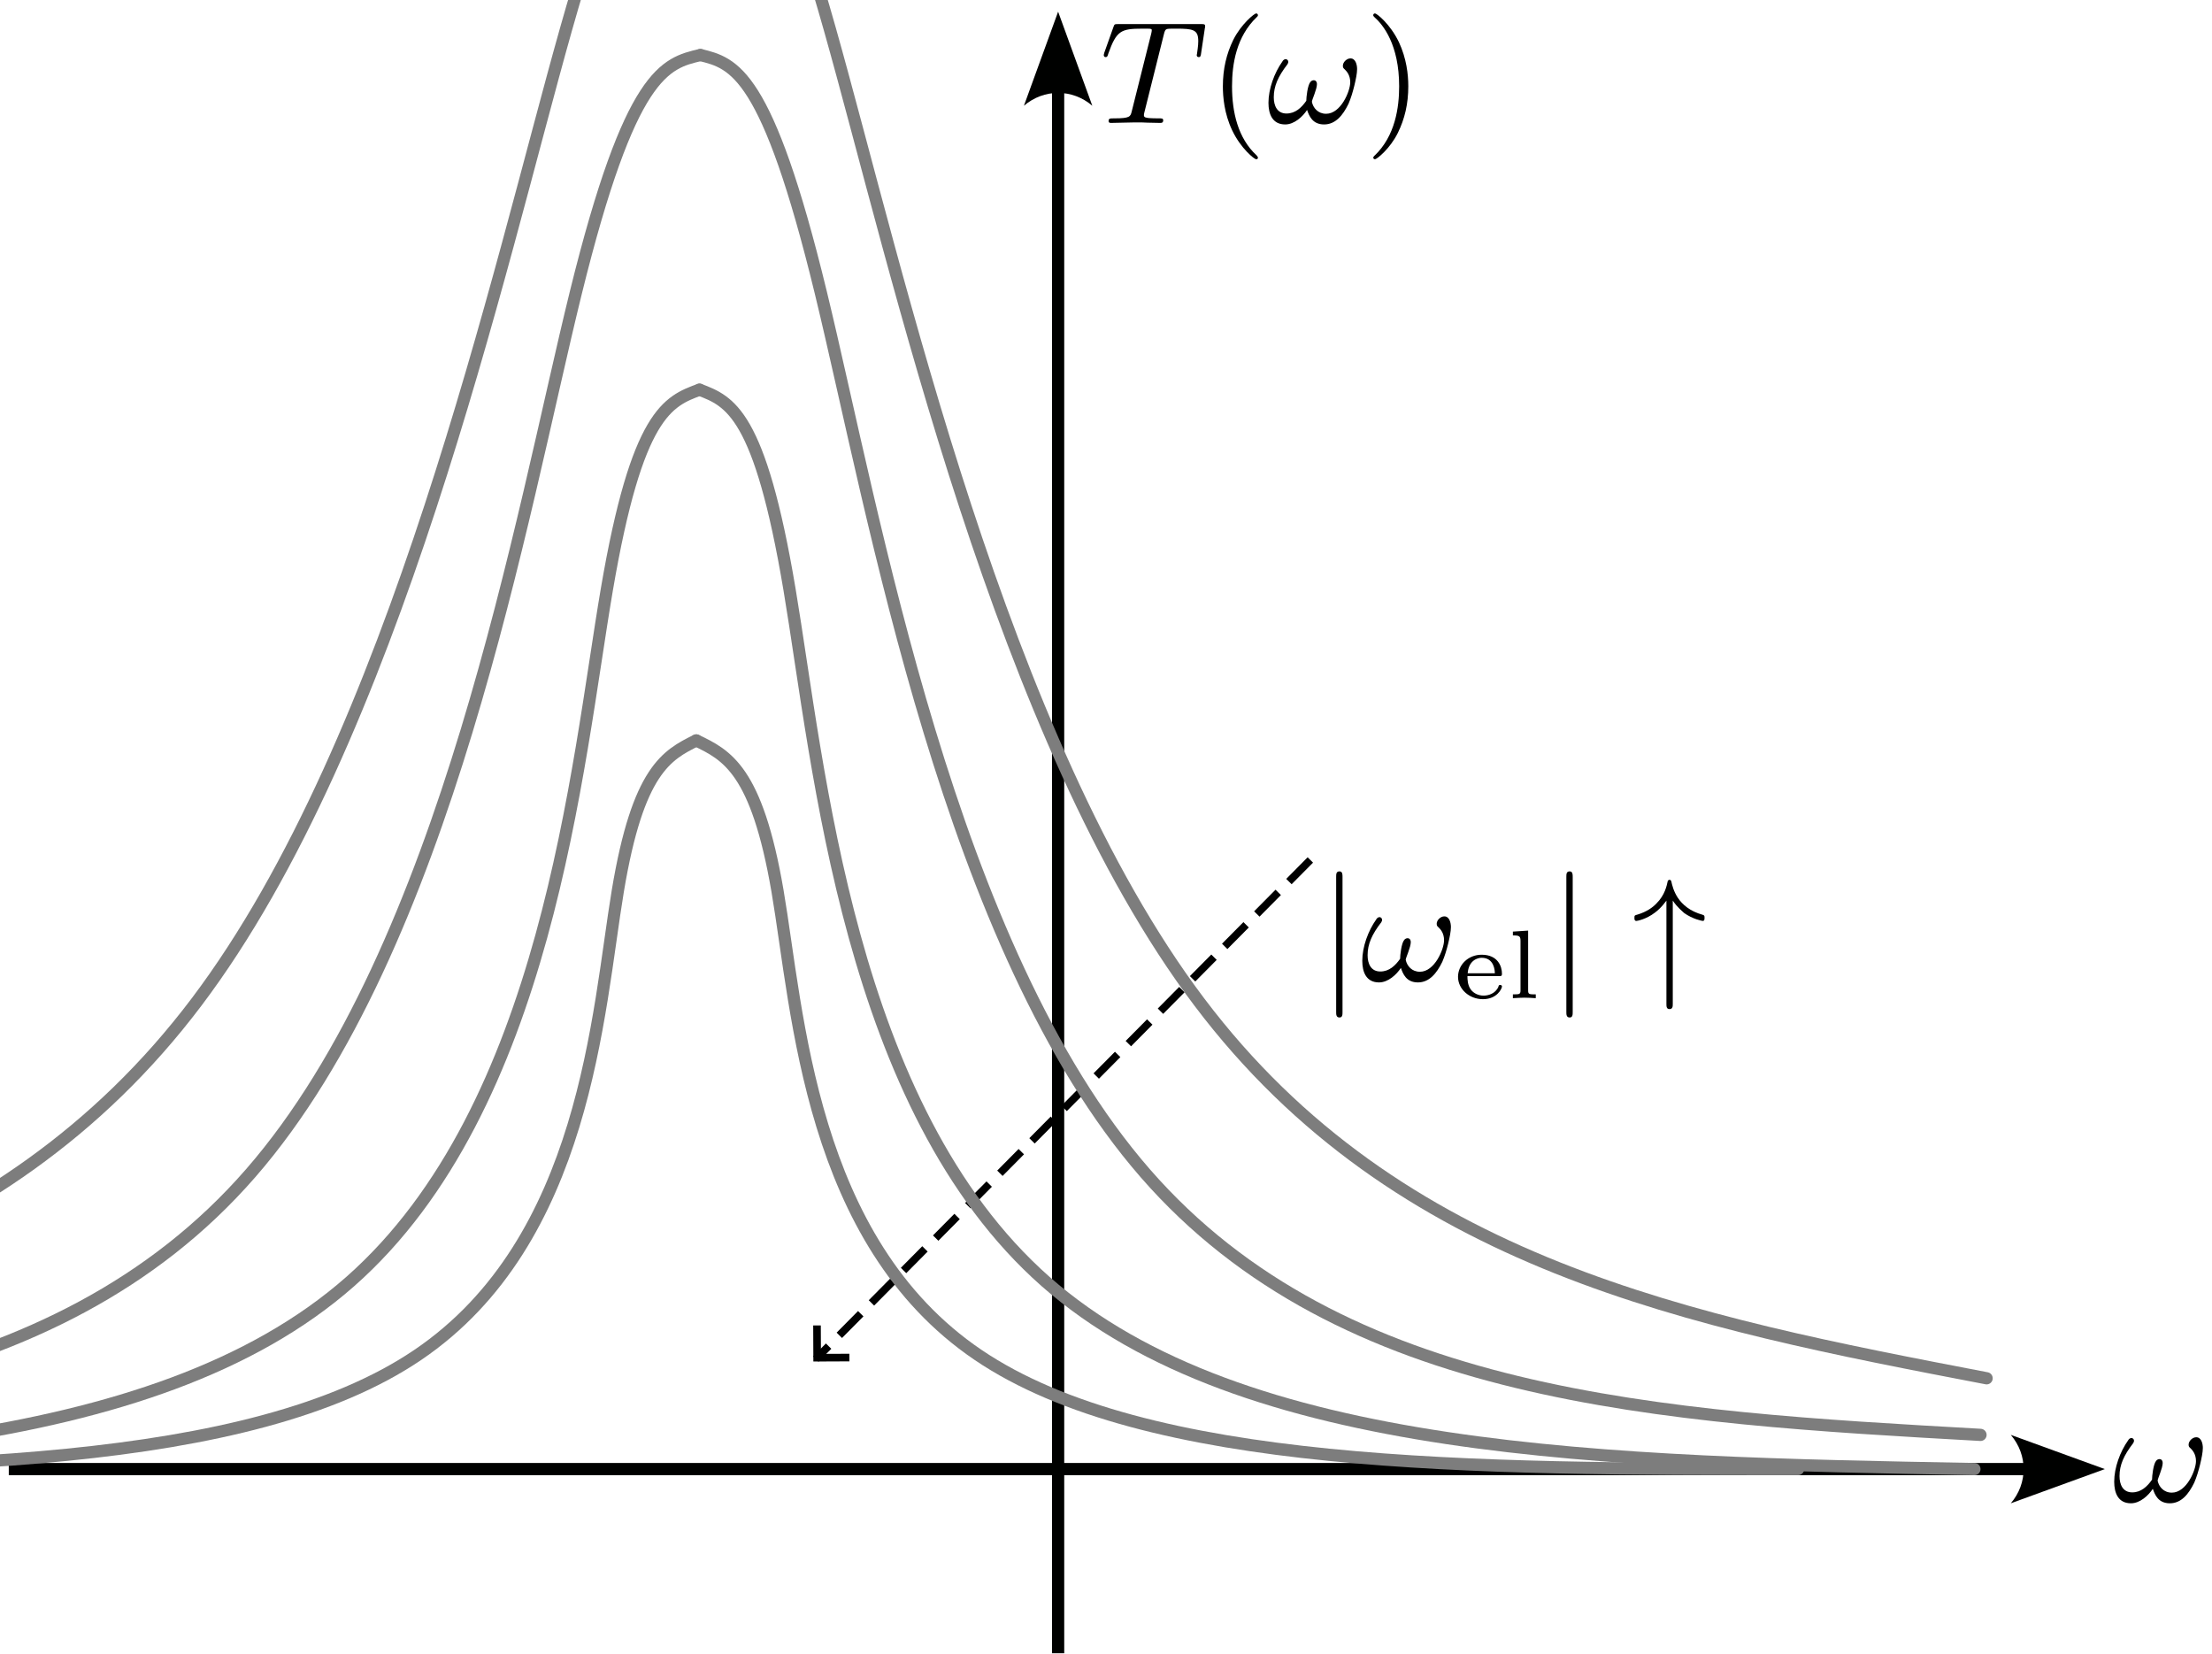
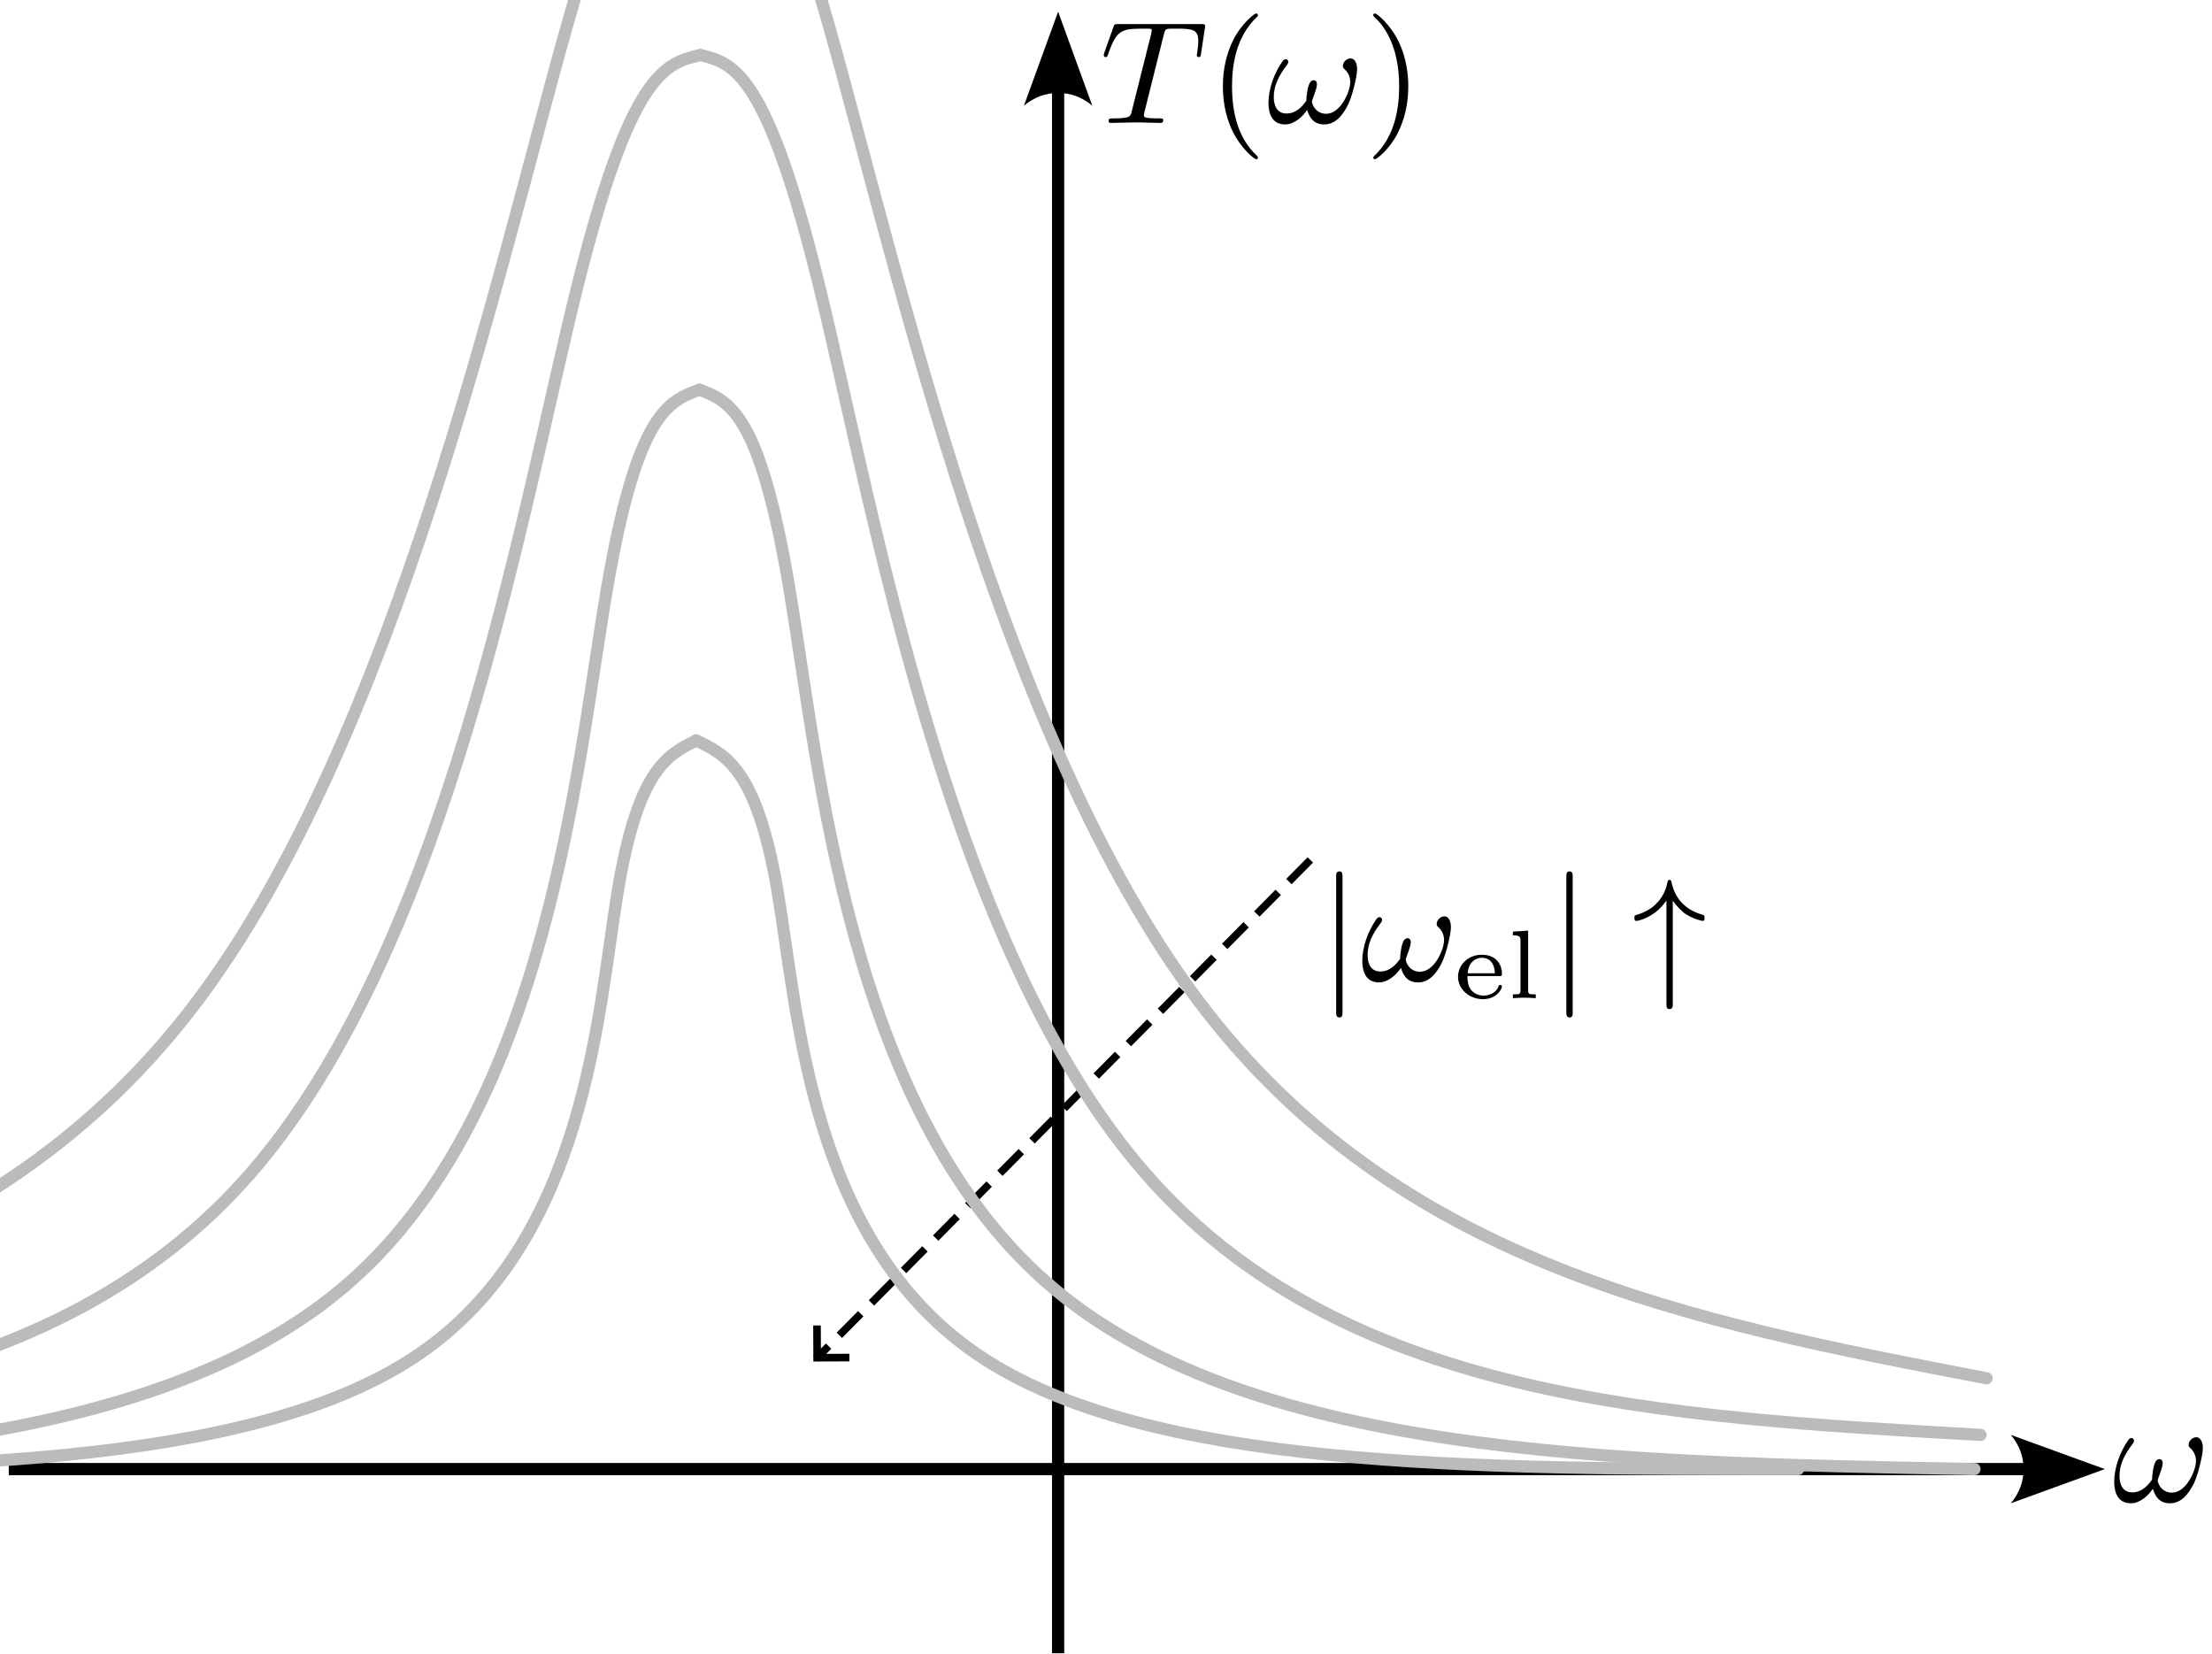
<svg xmlns="http://www.w3.org/2000/svg" width="48mm" height="35.868mm" viewBox="0 0 48 35.868" version="1.1" id="svg1">
  <defs id="defs1">
    <marker style="overflow:visible" id="ArrowWide" refX="0" refY="0" orient="auto-start-reverse" markerWidth="1" markerHeight="1" viewBox="0 0 1 1" preserveAspectRatio="xMidYMid">
      <path style="fill:none;stroke:context-stroke;stroke-width:1;stroke-linecap:butt" d="M 3,-3 0,0 3,3" transform="rotate(180,0.125,0)" id="path5" />
    </marker>
    <marker style="overflow:visible" id="ConcaveTriangle" refX="0" refY="0" orient="auto-start-reverse" markerWidth="1" markerHeight="1" viewBox="0 0 1 1" preserveAspectRatio="xMidYMid">
      <path transform="scale(0.7)" d="M -2,-4 9,0 -2,4 c 2,-2.33 2,-5.66 0,-8 z" style="fill:context-stroke;fill-rule:evenodd;stroke:none" id="path7" />
    </marker>
    <marker style="overflow:visible" id="ConcaveTriangle-4" refX="0" refY="0" orient="auto-start-reverse" markerWidth="1" markerHeight="1" viewBox="0 0 1 1" preserveAspectRatio="xMidYMid">
      <path transform="scale(0.7)" d="M -2,-4 9,0 -2,4 c 2,-2.33 2,-5.66 0,-8 z" style="fill:context-stroke;fill-rule:evenodd;stroke:none" id="path7-4" />
    </marker>
  </defs>
  <g id="layer1">
    <path style="fill:#000000;fill-rule:evenodd;stroke:#000100;stroke-width:0.265;stroke-linecap:square;stroke-miterlimit:3.9;stroke-dasharray:none;marker-end:url(#ConcaveTriangle-4)" d="M 22.961,35.736 V 1.923" id="path1-3" />
    <g transform="translate(45.87754,30.4763)" id="g16">
      <g fill="#000000" fill-opacity="1" id="g11" transform="matrix(0.352778,0,0,0.352778,-0.747183,-0.635441)">
        <g id="g10" transform="translate(1.993,7.77)">
          <path d="m 5.578,-3.312 c 0,-0.266 -0.094,-0.656 -0.406,-0.656 -0.234,0 -0.469,0.234 -0.469,0.453 0,0.141 0.047,0.156 0.125,0.234 C 4.938,-3.172 5.156,-2.938 5.156,-2.5 c 0,0.547 -0.578,1.938 -1.484,1.938 -0.5,0 -0.797,-0.359 -0.875,-0.734 0,-0.125 0.312,-0.766 0.312,-1.094 0,-0.125 -0.062,-0.234 -0.203,-0.234 -0.078,0 -0.156,0.047 -0.203,0.109 -0.172,0.203 -0.25,0.938 -0.25,1.156 -0.297,0.422 -0.672,0.781 -1.219,0.781 -0.578,0 -0.781,-0.484 -0.781,-1 0,-0.688 0.266,-1.281 0.844,-2.031 C 1.344,-3.688 1.344,-3.719 1.344,-3.766 c 0,-0.078 -0.078,-0.156 -0.156,-0.156 -0.094,0 -0.172,0.078 -0.203,0.141 -0.5,0.703 -0.859,1.688 -0.859,2.547 0,0.703 0.25,1.328 1.031,1.328 0.562,0 1.078,-0.484 1.344,-0.891 0.125,0.359 0.328,0.891 1.047,0.891 0.703,0 1.156,-0.562 1.5,-1.266 C 5.203,-1.531 5.312,-1.906 5.406,-2.281 5.5,-2.672 5.578,-3.047 5.578,-3.312 Z m 0,0" id="path6" />
        </g>
      </g>
    </g>
    <g transform="translate(16.303,0.2908906)" id="g91">
      <g fill="#000000" fill-opacity="1" id="g82" transform="matrix(0.352778,0,0,0.352778,-0.813329,-0.699426)">
        <g id="g81" transform="translate(23.751,8.717)">
          <path d="m 3.938,-5.469 c 0.047,-0.188 0.078,-0.281 0.219,-0.312 0.078,-0.016 0.359,-0.016 0.547,-0.016 1.031,0 1.344,0.062 1.344,0.766 0,0.109 0,0.25 -0.078,0.781 l -0.016,0.078 c 0,0.062 0.031,0.125 0.125,0.125 0.109,0 0.125,-0.094 0.141,-0.219 l 0.234,-1.562 c 0.016,-0.031 0.016,-0.094 0.016,-0.125 0,-0.125 -0.078,-0.125 -0.25,-0.125 H 1.109 c -0.219,0 -0.219,0.016 -0.281,0.188 l -0.562,1.578 c -0.031,0.109 -0.031,0.141 -0.031,0.141 0,0.047 0.031,0.125 0.109,0.125 0.109,0 0.125,-0.062 0.172,-0.219 0.5,-1.406 0.781,-1.531 2.078,-1.531 H 2.938 c 0.25,0 0.25,0.031 0.25,0.109 0,0.047 -0.016,0.109 -0.031,0.188 l -1.203,4.797 c -0.078,0.312 -0.109,0.422 -1.062,0.422 -0.281,0 -0.359,0 -0.359,0.172 C 0.531,0 0.641,0 0.688,0 c 0.234,0 0.484,-0.016 0.734,-0.016 0.25,0 0.5,-0.016 0.75,-0.016 0.406,0 0.422,0 0.75,0.016 C 3.047,-0.016 3.625,0 3.703,0 c 0.078,0 0.188,0 0.188,-0.156 0,-0.125 -0.078,-0.125 -0.297,-0.125 -0.234,0 -0.344,0 -0.578,-0.016 -0.203,-0.031 -0.312,-0.031 -0.312,-0.188 0,-0.047 0.016,-0.109 0.031,-0.172 z m 0,0" id="path80" />
        </g>
      </g>
      <g fill="#000000" fill-opacity="1" id="g84" transform="matrix(0.352778,0,0,0.352778,-0.813329,-0.699426)">
        <g id="g83" transform="translate(30.407,8.717)">
          <path d="M 3.062,2.141 C 3.062,2.094 3.031,2.062 2.984,2 1.828,0.938 1.469,-0.672 1.469,-2.25 1.469,-3.625 1.734,-5.312 3,-6.516 3.047,-6.562 3.062,-6.578 3.062,-6.625 c 0,-0.062 -0.047,-0.109 -0.109,-0.109 -0.109,0 -0.922,0.656 -1.406,1.625 C 1.125,-4.25 0.906,-3.312 0.906,-2.25 c 0,0.641 0.078,1.672 0.578,2.719 0.531,1.109 1.359,1.766 1.469,1.766 0.062,0 0.109,-0.031 0.109,-0.094 z m 0,0" id="path82" />
        </g>
      </g>
      <g fill="#000000" fill-opacity="1" id="g86" transform="matrix(0.352778,0,0,0.352778,-0.813329,-0.699426)">
        <g id="g85" transform="translate(33.991,8.717)">
          <path d="m 5.578,-3.312 c 0,-0.266 -0.094,-0.656 -0.406,-0.656 -0.234,0 -0.469,0.234 -0.469,0.453 0,0.141 0.047,0.156 0.125,0.234 C 4.938,-3.172 5.156,-2.938 5.156,-2.5 c 0,0.547 -0.578,1.938 -1.484,1.938 -0.5,0 -0.797,-0.359 -0.875,-0.734 0,-0.125 0.312,-0.766 0.312,-1.094 0,-0.125 -0.062,-0.234 -0.203,-0.234 -0.078,0 -0.156,0.047 -0.203,0.109 -0.172,0.203 -0.25,0.938 -0.25,1.156 -0.297,0.422 -0.672,0.781 -1.219,0.781 -0.578,0 -0.781,-0.484 -0.781,-1 0,-0.688 0.266,-1.281 0.844,-2.031 C 1.344,-3.688 1.344,-3.719 1.344,-3.766 c 0,-0.078 -0.078,-0.156 -0.156,-0.156 -0.094,0 -0.172,0.078 -0.203,0.141 -0.5,0.703 -0.859,1.688 -0.859,2.547 0,0.703 0.25,1.328 1.031,1.328 0.562,0 1.078,-0.484 1.344,-0.891 0.125,0.359 0.328,0.891 1.047,0.891 0.703,0 1.156,-0.562 1.5,-1.266 C 5.203,-1.531 5.312,-1.906 5.406,-2.281 5.5,-2.672 5.578,-3.047 5.578,-3.312 Z m 0,0" id="path84" />
        </g>
      </g>
      <g fill="#000000" fill-opacity="1" id="g88" transform="matrix(0.352778,0,0,0.352778,-0.813329,-0.699426)">
        <g id="g87" transform="translate(40.046,8.717)">
          <path d="M 2.672,-2.25 C 2.672,-2.984 2.562,-3.969 2.094,-4.969 1.562,-6.078 0.734,-6.734 0.625,-6.734 c -0.094,0 -0.109,0.078 -0.109,0.109 0,0.047 0.016,0.062 0.078,0.125 0.531,0.469 1.516,1.688 1.516,4.25 0,1.281 -0.234,3.062 -1.531,4.281 -0.016,0.016 -0.062,0.062 -0.062,0.109 0,0.016 0.016,0.094 0.109,0.094 0.109,0 0.922,-0.641 1.406,-1.625 C 2.453,-0.25 2.672,-1.172 2.672,-2.25 Z m 0,0" id="path86" />
        </g>
      </g>
    </g>
    <path style="fill:#000000;fill-rule:evenodd;stroke:#000100;stroke-width:0.265;stroke-linecap:square;stroke-miterlimit:3.9;stroke-dasharray:none;marker-end:url(#ConcaveTriangle)" d="M 0.323,31.873 H 44.005" id="path1" />
    <path style="fill:none;fill-rule:evenodd;stroke:#000000;stroke-width:0.165;stroke-linecap:square;stroke-miterlimit:3.9;stroke-dasharray:0.495, 0.495;stroke-dashoffset:0;stroke-opacity:1;marker-end:url(#ArrowWide)" d="M 28.376,18.716 17.761,29.427" id="path4" />
    <g transform="translate(150.791,237.6548)" id="g12" />
-     <path style="fill:none;fill-rule:evenodd;stroke:#7d7d7d;stroke-width:0.265;stroke-linecap:round;stroke-miterlimit:3.9;stroke-dasharray:none;stroke-opacity:1" d="m 112.146,249.342 c 7.936,-0.146 15.873,-0.293 20.156,-4.07 4.283,-3.777 4.913,-11.185 5.556,-15.015 0.643,-3.83 1.298,-4.082 1.953,-4.333" id="path2" transform="matrix(-1,0,0,1,154.9904,-217.4692)" />
-     <path style="fill:none;fill-rule:evenodd;stroke:#7d7d7d;stroke-width:0.265;stroke-linecap:round;stroke-miterlimit:3.9;stroke-dasharray:none;stroke-opacity:1" d="m 112.014,253.763 c 6.929,-0.389 13.858,-0.777 18.125,-5.677 4.268,-4.9 5.874,-14.311 7.04,-19.106 1.165,-4.795 1.889,-4.975 2.613,-5.154" id="path2-6" transform="matrix(-1,0,0,1,154.9904,-222.6323)" />
-     <path style="fill:none;fill-rule:evenodd;stroke:#7d7d7d;stroke-width:0.265;stroke-linecap:round;stroke-miterlimit:3.9;stroke-dasharray:none;stroke-opacity:1" d="m 111.749,258.649 c 6.386,-1.225 12.772,-2.449 17.084,-8.163 4.312,-5.714 6.55,-15.918 8.017,-21.106 1.468,-5.189 2.165,-5.363 2.863,-5.536" id="path2-6-4" transform="matrix(-1,0,0,1,154.8579,-228.7461)" />
-     <path style="fill:none;fill-rule:evenodd;stroke:#7d7d7d;stroke-width:0.265;stroke-linecap:round;stroke-miterlimit:3.9;stroke-dasharray:none;stroke-opacity:1" d="m 115.84,241.892 c 7.069,0 14.137,0 17.794,-2.477 3.657,-2.477 3.902,-7.43 4.352,-10.065 0.451,-2.635 1.107,-2.95 1.763,-3.266" id="path2-6-4-9" transform="matrix(-1,0,0,1,154.8579,-210.0195)" />
-     <path style="fill:none;fill-rule:evenodd;stroke:#7d7d7d;stroke-width:0.265;stroke-linecap:round;stroke-miterlimit:3.9;stroke-dasharray:none;stroke-opacity:1" d="m 112.146,249.342 c 7.936,-0.146 15.873,-0.293 20.156,-4.07 4.283,-3.777 4.913,-11.185 5.567,-15.015 0.654,-3.83 1.332,-4.082 2.01,-4.333" id="path2-5" transform="translate(-124.7002,-217.4692)" />
-     <path style="fill:none;fill-rule:evenodd;stroke:#7d7d7d;stroke-width:0.265;stroke-linecap:round;stroke-miterlimit:3.9;stroke-dasharray:none;stroke-opacity:1" d="m 112.014,253.763 c 6.929,-0.389 13.858,-0.777 18.125,-5.677 4.268,-4.9 5.874,-14.311 7.057,-19.106 1.183,-4.795 1.942,-4.975 2.702,-5.154" id="path2-6-0" transform="translate(-124.7002,-222.6323)" />
-     <path style="fill:none;fill-rule:evenodd;stroke:#7d7d7d;stroke-width:0.265;stroke-linecap:round;stroke-miterlimit:3.9;stroke-dasharray:none;stroke-opacity:1" d="m 111.749,258.649 c 6.386,-1.225 12.772,-2.449 17.084,-8.163 4.312,-5.714 6.55,-15.918 8.017,-21.106 1.468,-5.189 2.165,-5.363 2.863,-5.536" id="path2-6-4-2" transform="translate(-124.5677,-228.7461)" />
-     <path style="fill:none;fill-rule:evenodd;stroke:#7d7d7d;stroke-width:0.265;stroke-linecap:round;stroke-miterlimit:3.9;stroke-dasharray:none;stroke-opacity:1" d="m 115.84,241.892 c 7.069,0 14.137,0 17.794,-2.477 3.657,-2.477 3.902,-7.43 4.34,-10.065 0.438,-2.635 1.07,-2.95 1.702,-3.266" id="path2-6-4-9-7" transform="translate(-124.5677,-210.0195)" />
+     <path style="fill:none;fill-rule:evenodd;stroke:#bbbbbb;stroke-width:0.265;stroke-linecap:round;stroke-miterlimit:3.9;stroke-dasharray:none;stroke-opacity:1" d="m 112.146,249.342 c 7.936,-0.146 15.873,-0.293 20.156,-4.07 4.283,-3.777 4.913,-11.185 5.556,-15.015 0.643,-3.83 1.298,-4.082 1.953,-4.333" id="path2" transform="matrix(-1,0,0,1,154.9904,-217.4692)" />
+     <path style="fill:none;fill-rule:evenodd;stroke:#bbbbbb;stroke-width:0.265;stroke-linecap:round;stroke-miterlimit:3.9;stroke-dasharray:none;stroke-opacity:1" d="m 112.014,253.763 c 6.929,-0.389 13.858,-0.777 18.125,-5.677 4.268,-4.9 5.874,-14.311 7.04,-19.106 1.165,-4.795 1.889,-4.975 2.613,-5.154" id="path2-6" transform="matrix(-1,0,0,1,154.9904,-222.6323)" />
+     <path style="fill:none;fill-rule:evenodd;stroke:#bbbbbb;stroke-width:0.265;stroke-linecap:round;stroke-miterlimit:3.9;stroke-dasharray:none;stroke-opacity:1" d="m 111.749,258.649 c 6.386,-1.225 12.772,-2.449 17.084,-8.163 4.312,-5.714 6.55,-15.918 8.017,-21.106 1.468,-5.189 2.165,-5.363 2.863,-5.536" id="path2-6-4" transform="matrix(-1,0,0,1,154.8579,-228.7461)" />
+     <path style="fill:none;fill-rule:evenodd;stroke:#bbbbbb;stroke-width:0.265;stroke-linecap:round;stroke-miterlimit:3.9;stroke-dasharray:none;stroke-opacity:1" d="m 115.84,241.892 c 7.069,0 14.137,0 17.794,-2.477 3.657,-2.477 3.902,-7.43 4.352,-10.065 0.451,-2.635 1.107,-2.95 1.763,-3.266" id="path2-6-4-9" transform="matrix(-1,0,0,1,154.8579,-210.0195)" />
+     <path style="fill:none;fill-rule:evenodd;stroke:#bbbbbb;stroke-width:0.265;stroke-linecap:round;stroke-miterlimit:3.9;stroke-dasharray:none;stroke-opacity:1" d="m 112.146,249.342 c 7.936,-0.146 15.873,-0.293 20.156,-4.07 4.283,-3.777 4.913,-11.185 5.567,-15.015 0.654,-3.83 1.332,-4.082 2.01,-4.333" id="path2-5" transform="translate(-124.7002,-217.4692)" />
+     <path style="fill:none;fill-rule:evenodd;stroke:#bbbbbb;stroke-width:0.265;stroke-linecap:round;stroke-miterlimit:3.9;stroke-dasharray:none;stroke-opacity:1" d="m 112.014,253.763 c 6.929,-0.389 13.858,-0.777 18.125,-5.677 4.268,-4.9 5.874,-14.311 7.057,-19.106 1.183,-4.795 1.942,-4.975 2.702,-5.154" id="path2-6-0" transform="translate(-124.7002,-222.6323)" />
+     <path style="fill:none;fill-rule:evenodd;stroke:#bbbbbb;stroke-width:0.265;stroke-linecap:round;stroke-miterlimit:3.9;stroke-dasharray:none;stroke-opacity:1" d="m 111.749,258.649 c 6.386,-1.225 12.772,-2.449 17.084,-8.163 4.312,-5.714 6.55,-15.918 8.017,-21.106 1.468,-5.189 2.165,-5.363 2.863,-5.536" id="path2-6-4-2" transform="translate(-124.5677,-228.7461)" />
+     <path style="fill:none;fill-rule:evenodd;stroke:#bbbbbb;stroke-width:0.265;stroke-linecap:round;stroke-miterlimit:3.9;stroke-dasharray:none;stroke-opacity:1" d="m 115.84,241.892 c 7.069,0 14.137,0 17.794,-2.477 3.657,-2.477 3.902,-7.43 4.34,-10.065 0.438,-2.635 1.07,-2.95 1.702,-3.266" id="path2-6-4-9-7" transform="translate(-124.5677,-210.0195)" />
    <g transform="translate(28.99446,18.90545)" id="g18">
      <g fill="#000000" fill-opacity="1" id="g6" transform="matrix(0.352778,0,0,0.352778,-1.08342,-0.699426)">
        <g id="use5" transform="translate(1.993,8.717)">
          <path d="m 1.469,-6.391 c 0,-0.156 0,-0.344 -0.188,-0.344 -0.203,0 -0.203,0.172 -0.203,0.344 V 1.906 c 0,0.156 0,0.344 0.203,0.344 0.188,0 0.188,-0.172 0.188,-0.344 z m 0,0" id="path10" />
        </g>
      </g>
      <g fill="#000000" fill-opacity="1" id="g7" transform="matrix(0.352778,0,0,0.352778,-1.08342,-0.699426)">
        <g id="use6" transform="translate(4.552,8.717)">
          <path d="m 5.578,-3.312 c 0,-0.266 -0.094,-0.656 -0.406,-0.656 -0.234,0 -0.469,0.234 -0.469,0.453 0,0.141 0.047,0.156 0.125,0.234 C 4.938,-3.172 5.156,-2.938 5.156,-2.5 c 0,0.547 -0.578,1.938 -1.484,1.938 -0.5,0 -0.797,-0.359 -0.875,-0.734 0,-0.125 0.312,-0.766 0.312,-1.094 0,-0.125 -0.062,-0.234 -0.203,-0.234 -0.078,0 -0.156,0.047 -0.203,0.109 -0.172,0.203 -0.25,0.938 -0.25,1.156 -0.297,0.422 -0.672,0.781 -1.219,0.781 -0.578,0 -0.781,-0.484 -0.781,-1 0,-0.688 0.266,-1.281 0.844,-2.031 C 1.344,-3.688 1.344,-3.719 1.344,-3.766 c 0,-0.078 -0.078,-0.156 -0.156,-0.156 -0.094,0 -0.172,0.078 -0.203,0.141 -0.5,0.703 -0.859,1.688 -0.859,2.547 0,0.703 0.25,1.328 1.031,1.328 0.562,0 1.078,-0.484 1.344,-0.891 0.125,0.359 0.328,0.891 1.047,0.891 0.703,0 1.156,-0.562 1.5,-1.266 C 5.203,-1.531 5.312,-1.906 5.406,-2.281 5.5,-2.672 5.578,-3.047 5.578,-3.312 Z m 0,0" id="path11" />
        </g>
      </g>
      <g fill="#000000" fill-opacity="1" id="g8" transform="matrix(0.352778,0,0,0.352778,-1.08342,-0.699426)">
        <g id="use7" transform="translate(10.286,9.78)">
          <path d="m 2.812,-1.359 c 0.125,0 0.172,0 0.172,-0.141 0,-0.453 -0.25,-1.172 -1.25,-1.172 -0.844,0 -1.453,0.641 -1.453,1.359 0,0.75 0.688,1.375 1.531,1.375 0.875,0 1.172,-0.656 1.172,-0.781 0,-0.031 -0.016,-0.094 -0.109,-0.094 -0.078,0 -0.094,0.031 -0.109,0.109 -0.188,0.438 -0.641,0.547 -0.906,0.547 -0.328,0 -0.609,-0.141 -0.781,-0.359 -0.219,-0.281 -0.219,-0.672 -0.219,-0.844 z M 0.875,-1.531 c 0.062,-0.797 0.609,-0.953 0.859,-0.953 0.766,0 0.812,0.781 0.812,0.953 z m 0,0" id="path12" />
        </g>
        <g id="use8" transform="translate(13.55156,9.78)">
          <path d="m 1.328,-4.156 -0.938,0.062 v 0.234 c 0.406,0 0.469,0.047 0.469,0.344 v 3.031 c 0,0.25 -0.062,0.25 -0.469,0.25 V 0 C 0.562,-0.016 1.047,-0.031 1.094,-0.031 1.328,-0.031 1.562,-0.016 1.797,0 v -0.234 c -0.406,0 -0.469,0 -0.469,-0.25 z m 0,0" id="path8" />
        </g>
      </g>
      <g fill="#000000" fill-opacity="1" id="g9" transform="matrix(0.352778,0,0,0.352778,-1.08342,-0.699426)">
        <g id="use9" transform="translate(16.152,8.717)">
          <path d="m 1.469,-6.391 c 0,-0.156 0,-0.344 -0.188,-0.344 -0.203,0 -0.203,0.172 -0.203,0.344 V 1.906 c 0,0.156 0,0.344 0.203,0.344 0.188,0 0.188,-0.172 0.188,-0.344 z m 0,0" id="path9" />
        </g>
      </g>
      <g fill="#000000" fill-opacity="1" id="g13" transform="matrix(0.352778,0,0,0.352778,-1.08342,-0.699426)">
        <g id="use10" transform="translate(21.2763,8.717)">
          <path d="m 2.5,-4.938 c 0.281,0.422 0.609,0.672 0.703,0.766 0.531,0.375 1.094,0.484 1.141,0.484 0.109,0 0.109,-0.109 0.109,-0.188 0,-0.109 0,-0.156 -0.109,-0.188 C 2.766,-4.5 2.5,-5.703 2.406,-6.141 2.391,-6.172 2.344,-6.219 2.312,-6.219 c -0.094,0 -0.125,0.078 -0.125,0.094 C 2.125,-5.844 2.016,-5.281 1.5,-4.766 1.281,-4.531 0.906,-4.25 0.328,-4.078 0.156,-4.031 0.141,-4.031 0.141,-3.875 c 0,0.078 0,0.188 0.125,0.188 0.031,0 0.594,-0.094 1.141,-0.516 C 1.812,-4.5 2.078,-4.906 2.109,-4.938 v 6.344 c 0,0.156 0,0.328 0.188,0.328 C 2.5,1.734 2.5,1.562 2.5,1.406 Z m 0,0" id="path15" />
        </g>
      </g>
    </g>
  </g>
</svg>
